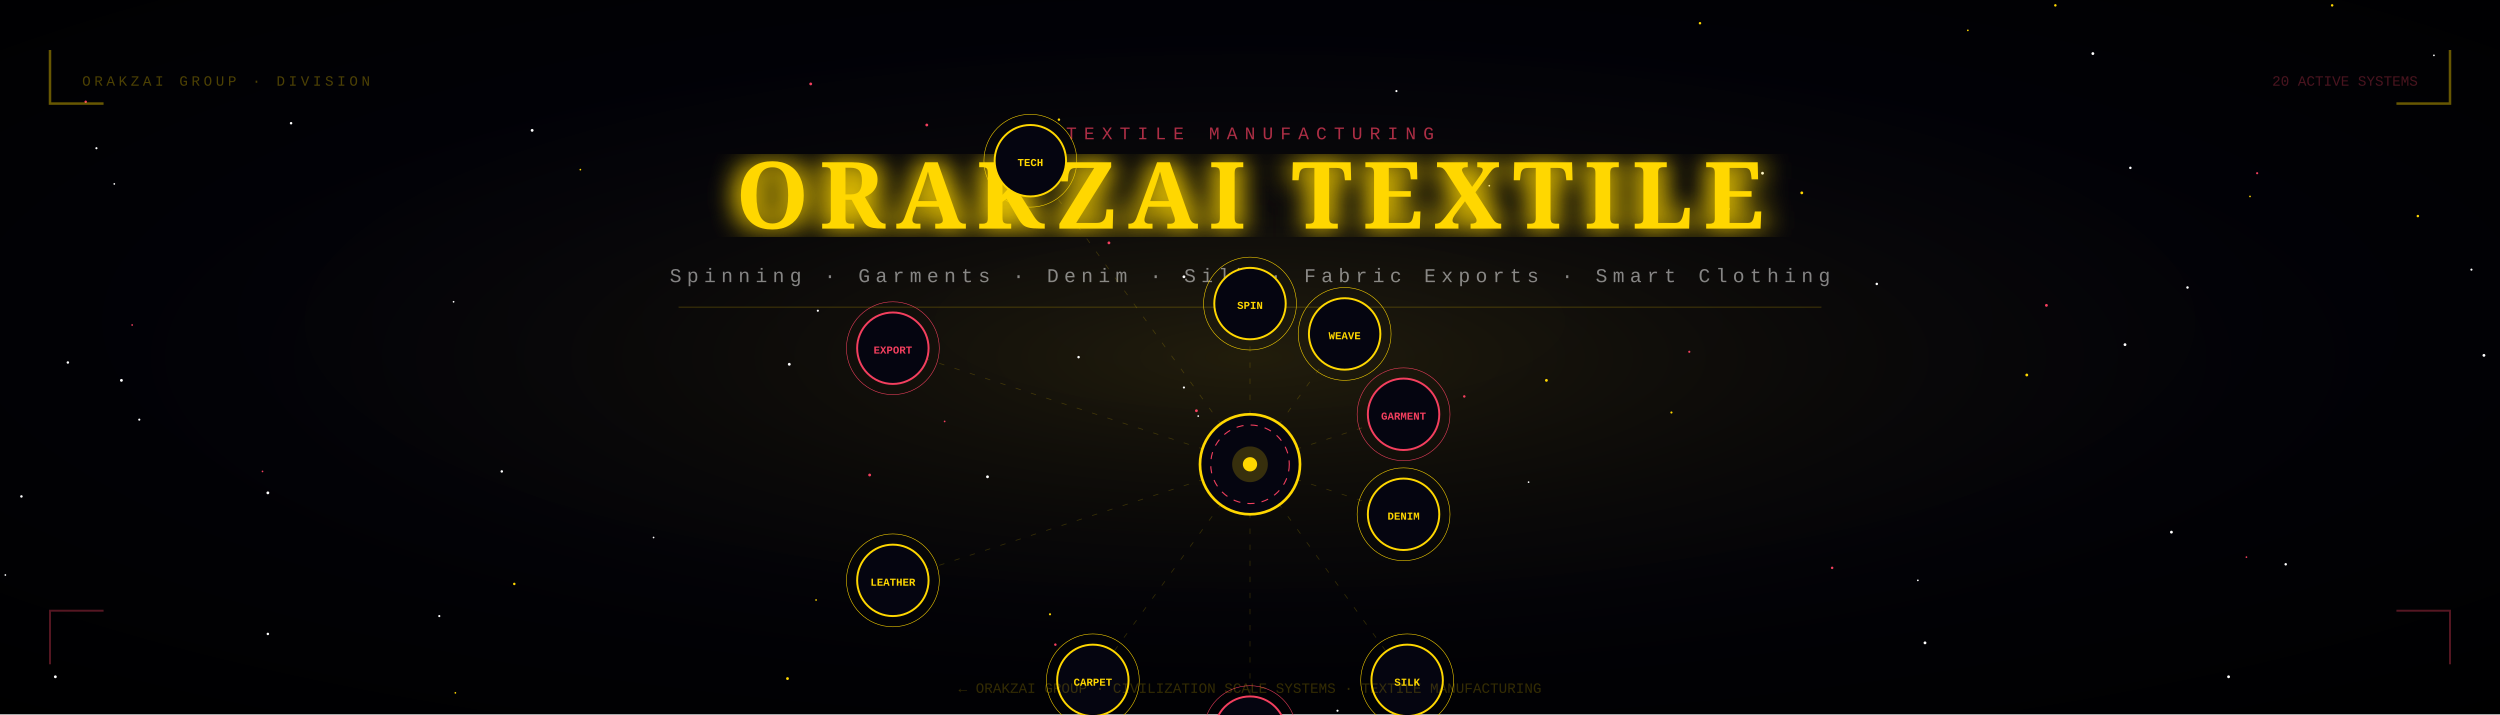
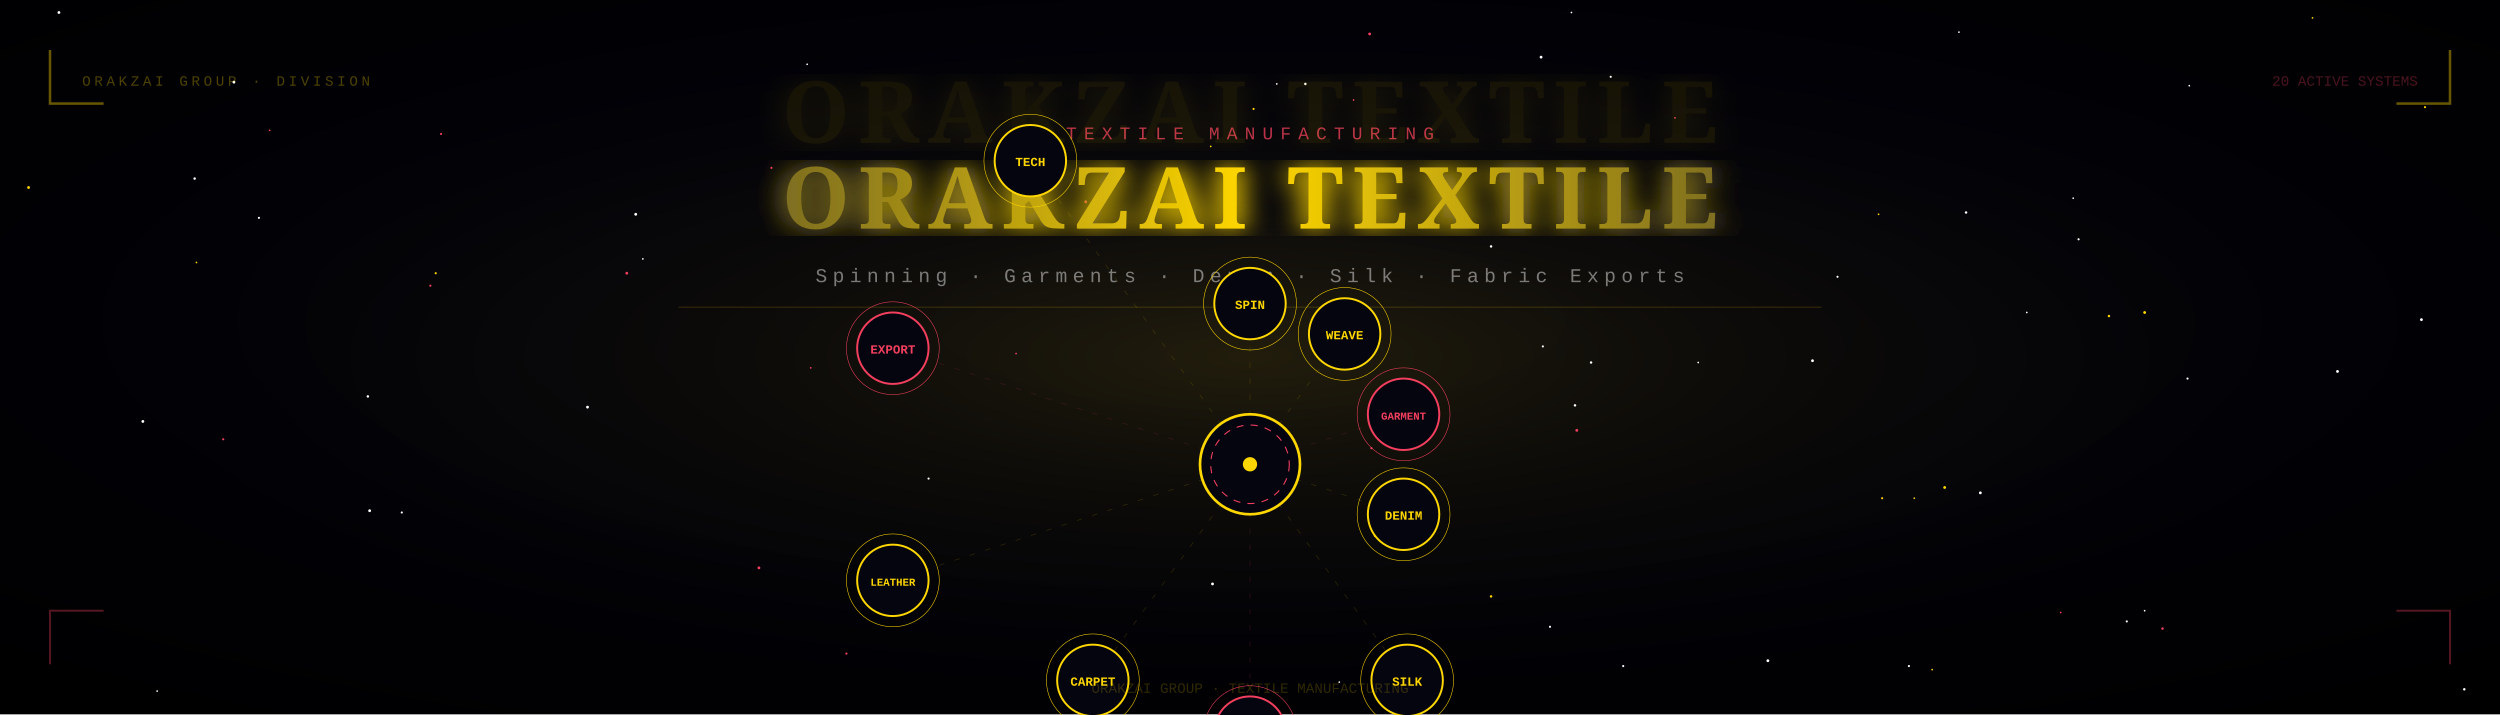
<svg xmlns="http://www.w3.org/2000/svg" width="1400" height="400" viewBox="0 0 1400 400">
  <defs>
-     <style>
- @keyframes tw{0%,100%{opacity:.06}50%{opacity:.85}}
- @keyframes cPulse{0%,100%{r:12}50%{r:18}}
- </style>
-     <radialGradient id="bg_Orakzai-Textile" cx="50%" cy="45%" r="75%">
+     <radialGradient id="bg" cx="50%" cy="45%" r="75%">
      <stop offset="0%" stop-color="#03030e" />
      <stop offset="100%" stop-color="#000" />
    </radialGradient>
-     <radialGradient id="glow_Orakzai-Textile" cx="50%" cy="50%" r="50%">
+     <radialGradient id="glow" cx="50%" cy="50%" r="50%">
      <stop offset="0%" stop-color="#FFD700" stop-opacity=".12" />
      <stop offset="100%" stop-color="#000" stop-opacity="0" />
    </radialGradient>
    <filter id="bloom">
      <feGaussianBlur in="SourceGraphic" stdDeviation="8" result="b" />
      <feMerge>
        <feMergeNode in="b" />
        <feMergeNode in="b" />
        <feMergeNode in="SourceGraphic" />
      </feMerge>
    </filter>
-     <filter id="soft">
-       <feGaussianBlur stdDeviation="3" />
-     </filter>
+     <linearGradient id="titleG" x1="0%" y1="0%" x2="100%" y2="0%">
+       <stop offset="0%" stop-color="#807020" />
+       <stop offset="50%" stop-color="#FFD700" />
+       <stop offset="100%" stop-color="#807020" />
+     </linearGradient>
  </defs>
-   <rect width="1400" height="400" fill="url(#bg_Orakzai-Textile)" />
-   <rect width="1400" height="400" fill="url(#glow_Orakzai-Textile)" />
-   <circle cx="1172" cy="30" r="0.8" fill="#fff" style="animation:tw 5.4s 2.4s infinite" />
-   <circle cx="968" cy="117" r="0.6" fill="#fff" style="animation:tw 6.6s 2.4s infinite" />
-   <circle cx="1384" cy="151" r="0.6" fill="#fff" style="animation:tw 3.4s 2.5s infinite" />
-   <circle cx="68" cy="213" r="0.8" fill="#fff" style="animation:tw 4.7s 2.6s infinite" />
-   <circle cx="3" cy="322" r="0.5" fill="#fff" style="animation:tw 6.9s 1.2s infinite" />
-   <circle cx="442" cy="204" r="0.8" fill="#fff" style="animation:tw 6.6s 0.3s infinite" />
-   <circle cx="834" cy="104" r="0.5" fill="#fff" style="animation:tw 5.4s 0.8s infinite" />
-   <circle cx="1306" cy="3" r="0.7" fill="#FFD700" style="animation:tw 3.3s 4.4s infinite" />
-   <circle cx="670" cy="230" r="0.8" fill="#F43F5E" style="animation:tw 5.8s 1.3s infinite" />
-   <circle cx="74" cy="182" r="0.5" fill="#F43F5E" style="animation:tw 5.6s 0.8s infinite" />
-   <circle cx="325" cy="95" r="0.5" fill="#FFD700" style="animation:tw 6.0s 2.0s infinite" />
-   <circle cx="147" cy="264" r="0.5" fill="#F43F5E" style="animation:tw 6.4s 0.5s infinite" />
-   <circle cx="663" cy="217" r="0.6" fill="#fff" style="animation:tw 6.3s 2.1s infinite" />
-   <circle cx="772" cy="293" r="0.6" fill="#fff" style="animation:tw 5.7s 0.1s infinite" />
-   <circle cx="686" cy="279" r="0.7" fill="#fff" style="animation:tw 4.4s 2.9s infinite" />
-   <circle cx="1264" cy="97" r="0.6" fill="#F43F5E" style="animation:tw 5.1s 3.6s infinite" />
-   <circle cx="688" cy="283" r="0.8" fill="#FFD700" style="animation:tw 3.9s 2.9s infinite" />
-   <circle cx="1102" cy="17" r="0.5" fill="#FFD700" style="animation:tw 5.7s 5.0s infinite" />
-   <circle cx="529" cy="236" r="0.5" fill="#F43F5E" style="animation:tw 6.7s 3.5s infinite" />
-   <circle cx="1225" cy="161" r="0.7" fill="#fff" style="animation:tw 2.6s 3.5s infinite" />
-   <circle cx="54" cy="83" r="0.6" fill="#fff" style="animation:tw 6.2s 2.0s infinite" />
-   <circle cx="946" cy="197" r="0.6" fill="#F43F5E" style="animation:tw 4.4s 0.2s infinite" />
-   <circle cx="12" cy="278" r="0.7" fill="#fff" style="animation:tw 5.6s 0.1s infinite" />
-   <circle cx="506" cy="178" r="0.5" fill="#fff" style="animation:tw 3.3s 2.1s infinite" />
-   <circle cx="663" cy="155" r="0.8" fill="#fff" style="animation:tw 2.5s 4.1s infinite" />
-   <circle cx="298" cy="73" r="0.8" fill="#fff" style="animation:tw 5.4s 1.2s infinite" />
-   <circle cx="150" cy="355" r="0.7" fill="#fff" style="animation:tw 3.6s 3.0s infinite" />
-   <circle cx="593" cy="67" r="0.7" fill="#FFD700" style="animation:tw 5.7s 2.9s infinite" />
-   <circle cx="48" cy="57" r="0.7" fill="#F43F5E" style="animation:tw 3.1s 1.9s infinite" />
-   <circle cx="288" cy="327" r="0.7" fill="#FFD700" style="animation:tw 7.0s 3.6s infinite" />
-   <circle cx="78" cy="235" r="0.6" fill="#fff" style="animation:tw 3.9s 3.2s infinite" />
-   <circle cx="1026" cy="318" r="0.7" fill="#F43F5E" style="animation:tw 6.2s 2.4s infinite" />
-   <circle cx="1135" cy="210" r="0.8" fill="#FFD700" style="animation:tw 4.5s 1.2s infinite" />
-   <circle cx="1248" cy="379" r="0.8" fill="#fff" style="animation:tw 3.0s 0.4s infinite" />
-   <circle cx="281" cy="264" r="0.7" fill="#fff" style="animation:tw 4.3s 2.5s infinite" />
-   <circle cx="457" cy="336" r="0.5" fill="#FFD700" style="animation:tw 3.9s 2.9s infinite" />
-   <circle cx="866" cy="213" r="0.8" fill="#FFD700" style="animation:tw 5.1s 1.1s infinite" />
-   <circle cx="1193" cy="94" r="0.7" fill="#fff" style="animation:tw 3.8s 0.7s infinite" />
-   <circle cx="604" cy="200" r="0.7" fill="#fff" style="animation:tw 3.0s 3.8s infinite" />
-   <circle cx="64" cy="103" r="0.5" fill="#fff" style="animation:tw 5.7s 4.8s infinite" />
-   <circle cx="591" cy="361" r="0.7" fill="#F43F5E" style="animation:tw 3.3s 0.6s infinite" />
-   <circle cx="441" cy="380" r="0.8" fill="#FFD700" style="animation:tw 3.1s 3.6s infinite" />
-   <circle cx="578" cy="106" r="0.5" fill="#F43F5E" style="animation:tw 3.8s 0.2s infinite" />
-   <circle cx="1363" cy="31" r="0.5" fill="#fff" style="animation:tw 6.0s 5.0s infinite" />
-   <circle cx="936" cy="231" r="0.6" fill="#FFD700" style="animation:tw 6.9s 3.0s infinite" />
-   <circle cx="1078" cy="360" r="0.8" fill="#fff" style="animation:tw 5.0s 3.8s infinite" />
-   <circle cx="366" cy="301" r="0.5" fill="#fff" style="animation:tw 5.0s 3.7s infinite" />
-   <circle cx="749" cy="398" r="0.6" fill="#fff" style="animation:tw 2.9s 0.3s infinite" />
-   <circle cx="1216" cy="298" r="0.8" fill="#fff" style="animation:tw 4.0s 3.3s infinite" />
-   <circle cx="1074" cy="325" r="0.5" fill="#fff" style="animation:tw 4.6s 1.1s infinite" />
-   <circle cx="487" cy="266" r="0.8" fill="#F43F5E" style="animation:tw 3.2s 0.3s infinite" />
-   <circle cx="621" cy="136" r="0.8" fill="#F43F5E" style="animation:tw 6.5s 4.6s infinite" />
-   <circle cx="952" cy="13" r="0.7" fill="#FFD700" style="animation:tw 5.6s 5.0s infinite" />
-   <circle cx="163" cy="69" r="0.7" fill="#fff" style="animation:tw 5.0s 2.4s infinite" />
-   <circle cx="1258" cy="312" r="0.5" fill="#F43F5E" style="animation:tw 6.8s 1.2s infinite" />
-   <circle cx="1190" cy="193" r="0.8" fill="#fff" style="animation:tw 5.8s 3.3s infinite" />
-   <circle cx="150" cy="276" r="0.8" fill="#fff" style="animation:tw 5.3s 1.3s infinite" />
-   <circle cx="782" cy="51" r="0.6" fill="#fff" style="animation:tw 6.2s 4.1s infinite" />
-   <circle cx="588" cy="344" r="0.6" fill="#FFD700" style="animation:tw 3.0s 0.6s infinite" />
-   <circle cx="1146" cy="171" r="0.8" fill="#F43F5E" style="animation:tw 5.0s 5.0s infinite" />
-   <circle cx="1260" cy="110" r="0.5" fill="#FFD700" style="animation:tw 5.8s 2.7s infinite" />
-   <circle cx="1354" cy="121" r="0.7" fill="#FFD700" style="animation:tw 5.8s 1.5s infinite" />
-   <circle cx="820" cy="222" r="0.7" fill="#F43F5E" style="animation:tw 5.8s 4.7s infinite" />
-   <circle cx="246" cy="345" r="0.6" fill="#fff" style="animation:tw 6.9s 4.9s infinite" />
-   <circle cx="1280" cy="316" r="0.7" fill="#fff" style="animation:tw 2.7s 0.6s infinite" />
-   <circle cx="553" cy="267" r="0.8" fill="#fff" style="animation:tw 6.5s 1.5s infinite" />
-   <circle cx="856" cy="270" r="0.5" fill="#fff" style="animation:tw 5.3s 4.3s infinite" />
-   <circle cx="671" cy="233" r="0.5" fill="#fff" style="animation:tw 3.3s 3.4s infinite" />
-   <circle cx="38" cy="203" r="0.7" fill="#fff" style="animation:tw 4.6s 2.9s infinite" />
-   <circle cx="254" cy="169" r="0.5" fill="#fff" style="animation:tw 6.4s 0.6s infinite" />
-   <circle cx="987" cy="97" r="0.8" fill="#fff" style="animation:tw 2.8s 0.1s infinite" />
-   <circle cx="1391" cy="199" r="0.8" fill="#fff" style="animation:tw 3.0s 0.2s infinite" />
-   <circle cx="1051" cy="159" r="0.7" fill="#fff" style="animation:tw 6.7s 3.1s infinite" />
-   <circle cx="519" cy="70" r="0.8" fill="#F43F5E" style="animation:tw 2.8s 3.4s infinite" />
-   <circle cx="454" cy="47" r="0.8" fill="#F43F5E" style="animation:tw 4.3s 2.7s infinite" />
-   <circle cx="458" cy="174" r="0.6" fill="#fff" style="animation:tw 5.2s 3.0s infinite" />
-   <circle cx="1009" cy="108" r="0.8" fill="#FFD700" style="animation:tw 6.6s 2.2s infinite" />
-   <circle cx="1151" cy="3" r="0.7" fill="#FFD700" style="animation:tw 4.4s 0.9s infinite" />
-   <circle cx="255" cy="388" r="0.5" fill="#FFD700" style="animation:tw 3.2s 3.9s infinite" />
-   <circle cx="31" cy="379" r="0.8" fill="#fff" style="animation:tw 5.6s 1.2s infinite" />
+   <rect width="1400" height="400" fill="url(#bg)" />
+   <rect width="1400" height="400" fill="url(#glow)" />
+   <circle cx="1054" cy="279" r="0.6" fill="#FFD700">
+     <animate attributeName="opacity" values=".05;.9;.05" dur="3.3s" begin="1.7s" repeatCount="indefinite" />
+   </circle>
+   <circle cx="432" cy="94" r="0.6" fill="#F43F5E">
+     <animate attributeName="opacity" values=".05;.9;.05" dur="3.2s" begin="4.6s" repeatCount="indefinite" />
+   </circle>
+   <circle cx="329" cy="228" r="0.8" fill="#fff">
+     <animate attributeName="opacity" values=".05;.9;.05" dur="3.9s" begin="5.0s" repeatCount="indefinite" />
+   </circle>
+   <circle cx="882" cy="227" r="0.7" fill="#fff">
+     <animate attributeName="opacity" values=".05;.9;.05" dur="4.2s" begin="2.1s" repeatCount="indefinite" />
+   </circle>
+   <circle cx="767" cy="19" r="0.8" fill="#F43F5E">
+     <animate attributeName="opacity" values=".05;.9;.05" dur="4.1s" begin="3.0s" repeatCount="indefinite" />
+   </circle>
+   <circle cx="864" cy="194" r="0.6" fill="#fff">
+     <animate attributeName="opacity" values=".05;.9;.05" dur="4.3s" begin="1.7s" repeatCount="indefinite" />
+   </circle>
+   <circle cx="902" cy="43" r="0.6" fill="#fff">
+     <animate attributeName="opacity" values=".05;.9;.05" dur="5.8s" begin="2.5s" repeatCount="indefinite" />
+   </circle>
+   <circle cx="454" cy="206" r="0.5" fill="#F43F5E">
+     <animate attributeName="opacity" values=".05;.9;.05" dur="3.3s" begin="1.0s" repeatCount="indefinite" />
+   </circle>
+   <circle cx="425" cy="318" r="0.8" fill="#F43F5E">
+     <animate attributeName="opacity" values=".05;.9;.05" dur="6.3s" begin="2.0s" repeatCount="indefinite" />
+   </circle>
+   <circle cx="1225" cy="212" r="0.6" fill="#fff">
+     <animate attributeName="opacity" values=".05;.9;.05" dur="5.8s" begin="3.5s" repeatCount="indefinite" />
+   </circle>
+   <circle cx="880" cy="7" r="0.5" fill="#fff">
+     <animate attributeName="opacity" values=".05;.9;.05" dur="6.8s" begin="3.7s" repeatCount="indefinite" />
+   </circle>
+   <circle cx="1015" cy="202" r="0.8" fill="#fff">
+     <animate attributeName="opacity" values=".05;.9;.05" dur="4.2s" begin="4.1s" repeatCount="indefinite" />
+   </circle>
+   <circle cx="1029" cy="155" r="0.6" fill="#fff">
+     <animate attributeName="opacity" values=".05;.9;.05" dur="3.4s" begin="4.9s" repeatCount="indefinite" />
+   </circle>
+   <circle cx="702" cy="61" r="0.6" fill="#FFD700">
+     <animate attributeName="opacity" values=".05;.9;.05" dur="6.3s" begin="1.5s" repeatCount="indefinite" />
+   </circle>
+   <circle cx="88" cy="387" r="0.5" fill="#fff">
+     <animate attributeName="opacity" values=".05;.9;.05" dur="5.9s" begin="3.9s" repeatCount="indefinite" />
+   </circle>
+   <circle cx="110" cy="147" r="0.5" fill="#FFD700">
+     <animate attributeName="opacity" values=".05;.9;.05" dur="2.7s" begin="0.7s" repeatCount="indefinite" />
+   </circle>
+   <circle cx="474" cy="366" r="0.6" fill="#F43F5E">
+     <animate attributeName="opacity" values=".05;.9;.05" dur="6.1s" begin="2.2s" repeatCount="indefinite" />
+   </circle>
+   <circle cx="770" cy="300" r="0.7" fill="#FFD700">
+     <animate attributeName="opacity" values=".05;.9;.05" dur="2.9s" begin="3.5s" repeatCount="indefinite" />
+   </circle>
+   <circle cx="1161" cy="111" r="0.5" fill="#fff">
+     <animate attributeName="opacity" values=".05;.9;.05" dur="5.9s" begin="2.6s" repeatCount="indefinite" />
+   </circle>
+   <circle cx="938" cy="66" r="0.5" fill="#F43F5E">
+     <animate attributeName="opacity" values=".05;.9;.05" dur="3.4s" begin="0.7s" repeatCount="indefinite" />
+   </circle>
+   <circle cx="835" cy="334" r="0.7" fill="#FFD700">
+     <animate attributeName="opacity" values=".05;.9;.05" dur="5.2s" begin="1.4s" repeatCount="indefinite" />
+   </circle>
+   <circle cx="1181" cy="177" r="0.7" fill="#FFD700">
+     <animate attributeName="opacity" values=".05;.9;.05" dur="5.5s" begin="0.7s" repeatCount="indefinite" />
+   </circle>
+   <circle cx="1069" cy="373" r="0.6" fill="#fff">
+     <animate attributeName="opacity" values=".05;.9;.05" dur="6.2s" begin="3.9s" repeatCount="indefinite" />
+   </circle>
+   <circle cx="1358" cy="60" r="0.6" fill="#FFD700">
+     <animate attributeName="opacity" values=".05;.9;.05" dur="5.1s" begin="4.1s" repeatCount="indefinite" />
+   </circle>
+   <circle cx="360" cy="145" r="0.5" fill="#fff">
+     <animate attributeName="opacity" values=".05;.9;.05" dur="4.8s" begin="1.1s" repeatCount="indefinite" />
+   </circle>
+   <circle cx="1154" cy="343" r="0.5" fill="#F43F5E">
+     <animate attributeName="opacity" values=".05;.9;.05" dur="5.4s" begin="2.8s" repeatCount="indefinite" />
+   </circle>
+   <circle cx="990" cy="370" r="0.8" fill="#fff">
+     <animate attributeName="opacity" values=".05;.9;.05" dur="3.3s" begin="0.5s" repeatCount="indefinite" />
+   </circle>
+   <circle cx="951" cy="203" r="0.5" fill="#fff">
+     <animate attributeName="opacity" values=".05;.9;.05" dur="3.0s" begin="0.0s" repeatCount="indefinite" />
+   </circle>
+   <circle cx="1164" cy="134" r="0.6" fill="#fff">
+     <animate attributeName="opacity" values=".05;.9;.05" dur="4.5s" begin="0.9s" repeatCount="indefinite" />
+   </circle>
+   <circle cx="863" cy="32" r="0.8" fill="#fff">
+     <animate attributeName="opacity" values=".05;.9;.05" dur="3.2s" begin="3.9s" repeatCount="indefinite" />
+   </circle>
+   <circle cx="1211" cy="352" r="0.7" fill="#F43F5E">
+     <animate attributeName="opacity" values=".05;.9;.05" dur="5.1s" begin="2.3s" repeatCount="indefinite" />
+   </circle>
+   <circle cx="16" cy="105" r="0.8" fill="#FFD700">
+     <animate attributeName="opacity" values=".05;.9;.05" dur="5.8s" begin="3.4s" repeatCount="indefinite" />
+   </circle>
+   <circle cx="1201" cy="175" r="0.8" fill="#FFD700">
+     <animate attributeName="opacity" values=".05;.9;.05" dur="3.6s" begin="3.8s" repeatCount="indefinite" />
+   </circle>
+   <circle cx="131" cy="46" r="0.8" fill="#fff">
+     <animate attributeName="opacity" values=".05;.9;.05" dur="3.1s" begin="0.1s" repeatCount="indefinite" />
+   </circle>
+   <circle cx="1109" cy="276" r="0.8" fill="#fff">
+     <animate attributeName="opacity" values=".05;.9;.05" dur="2.5s" begin="3.1s" repeatCount="indefinite" />
+   </circle>
+   <circle cx="883" cy="241" r="0.8" fill="#F43F5E">
+     <animate attributeName="opacity" values=".05;.9;.05" dur="6.3s" begin="4.6s" repeatCount="indefinite" />
+   </circle>
+   <circle cx="207" cy="286" r="0.8" fill="#fff">
+     <animate attributeName="opacity" values=".05;.9;.05" dur="2.9s" begin="2.2s" repeatCount="indefinite" />
+   </circle>
+   <circle cx="151" cy="73" r="0.5" fill="#F43F5E">
+     <animate attributeName="opacity" values=".05;.9;.05" dur="6.1s" begin="1.9s" repeatCount="indefinite" />
+   </circle>
+   <circle cx="835" cy="138" r="0.7" fill="#fff">
+     <animate attributeName="opacity" values=".05;.9;.05" dur="6.5s" begin="4.8s" repeatCount="indefinite" />
+   </circle>
+   <circle cx="1201" cy="342" r="0.5" fill="#fff">
+     <animate attributeName="opacity" values=".05;.9;.05" dur="4.1s" begin="4.0s" repeatCount="indefinite" />
+   </circle>
+   <circle cx="125" cy="246" r="0.6" fill="#F43F5E">
+     <animate attributeName="opacity" values=".05;.9;.05" dur="3.2s" begin="2.7s" repeatCount="indefinite" />
+   </circle>
+   <circle cx="679" cy="327" r="0.8" fill="#fff">
+     <animate attributeName="opacity" values=".05;.9;.05" dur="4.4s" begin="5.0s" repeatCount="indefinite" />
+   </circle>
+   <circle cx="206" cy="222" r="0.7" fill="#fff">
+     <animate attributeName="opacity" values=".05;.9;.05" dur="3.2s" begin="2.3s" repeatCount="indefinite" />
+   </circle>
+   <circle cx="1226" cy="48" r="0.5" fill="#fff">
+     <animate attributeName="opacity" values=".05;.9;.05" dur="5.2s" begin="0.2s" repeatCount="indefinite" />
+   </circle>
+   <circle cx="715" cy="47" r="0.5" fill="#fff">
+     <animate attributeName="opacity" values=".05;.9;.05" dur="4.4s" begin="1.9s" repeatCount="indefinite" />
+   </circle>
+   <circle cx="891" cy="203" r="0.7" fill="#fff">
+     <animate attributeName="opacity" values=".05;.9;.05" dur="4.6s" begin="2.3s" repeatCount="indefinite" />
+   </circle>
+   <circle cx="1135" cy="175" r="0.5" fill="#fff">
+     <animate attributeName="opacity" values=".05;.9;.05" dur="6.0s" begin="0.7s" repeatCount="indefinite" />
+   </circle>
+   <circle cx="109" cy="100" r="0.7" fill="#fff">
+     <animate attributeName="opacity" values=".05;.9;.05" dur="5.5s" begin="1.7s" repeatCount="indefinite" />
+   </circle>
+   <circle cx="351" cy="153" r="0.8" fill="#F43F5E">
+     <animate attributeName="opacity" values=".05;.9;.05" dur="3.7s" begin="4.5s" repeatCount="indefinite" />
+   </circle>
+   <circle cx="1072" cy="279" r="0.5" fill="#FFD700">
+     <animate attributeName="opacity" values=".05;.9;.05" dur="2.8s" begin="3.4s" repeatCount="indefinite" />
+   </circle>
+   <circle cx="80" cy="236" r="0.8" fill="#fff">
+     <animate attributeName="opacity" values=".05;.9;.05" dur="6.1s" begin="2.0s" repeatCount="indefinite" />
+   </circle>
+   <circle cx="1356" cy="179" r="0.8" fill="#fff">
+     <animate attributeName="opacity" values=".05;.9;.05" dur="3.4s" begin="0.3s" repeatCount="indefinite" />
+   </circle>
+   <circle cx="678" cy="82" r="0.5" fill="#FFD700">
+     <animate attributeName="opacity" values=".05;.9;.05" dur="5.8s" begin="2.4s" repeatCount="indefinite" />
+   </circle>
+   <circle cx="452" cy="36" r="0.5" fill="#fff">
+     <animate attributeName="opacity" values=".05;.9;.05" dur="6.3s" begin="2.4s" repeatCount="indefinite" />
+   </circle>
+   <circle cx="33" cy="7" r="0.8" fill="#fff">
+     <animate attributeName="opacity" values=".05;.9;.05" dur="5.3s" begin="0.3s" repeatCount="indefinite" />
+   </circle>
+   <circle cx="750" cy="382" r="0.5" fill="#fff">
+     <animate attributeName="opacity" values=".05;.9;.05" dur="6.4s" begin="3.8s" repeatCount="indefinite" />
+   </circle>
+   <circle cx="145" cy="122" r="0.6" fill="#fff">
+     <animate attributeName="opacity" values=".05;.9;.05" dur="4.1s" begin="0.6s" repeatCount="indefinite" />
+   </circle>
+   <circle cx="244" cy="153" r="0.6" fill="#FFD700">
+     <animate attributeName="opacity" values=".05;.9;.05" dur="5.9s" begin="3.9s" repeatCount="indefinite" />
+   </circle>
+   <circle cx="868" cy="351" r="0.6" fill="#fff">
+     <animate attributeName="opacity" values=".05;.9;.05" dur="3.2s" begin="2.0s" repeatCount="indefinite" />
+   </circle>
+   <circle cx="1082" cy="375" r="0.5" fill="#FFD700">
+     <animate attributeName="opacity" values=".05;.9;.05" dur="3.5s" begin="1.9s" repeatCount="indefinite" />
+   </circle>
+   <circle cx="731" cy="47" r="0.7" fill="#fff">
+     <animate attributeName="opacity" values=".05;.9;.05" dur="4.6s" begin="3.9s" repeatCount="indefinite" />
+   </circle>
+   <circle cx="1309" cy="208" r="0.8" fill="#fff">
+     <animate attributeName="opacity" values=".05;.9;.05" dur="4.0s" begin="1.2s" repeatCount="indefinite" />
+   </circle>
+   <circle cx="758" cy="56" r="0.5" fill="#F43F5E">
+     <animate attributeName="opacity" values=".05;.9;.05" dur="5.4s" begin="4.3s" repeatCount="indefinite" />
+   </circle>
+   <circle cx="491" cy="109" r="0.6" fill="#fff">
+     <animate attributeName="opacity" values=".05;.9;.05" dur="5.5s" begin="3.6s" repeatCount="indefinite" />
+   </circle>
+   <circle cx="225" cy="287" r="0.6" fill="#fff">
+     <animate attributeName="opacity" values=".05;.9;.05" dur="4.5s" begin="3.7s" repeatCount="indefinite" />
+   </circle>
+   <circle cx="520" cy="268" r="0.6" fill="#fff">
+     <animate attributeName="opacity" values=".05;.9;.05" dur="4.9s" begin="1.1s" repeatCount="indefinite" />
+   </circle>
+   <circle cx="1089" cy="273" r="0.8" fill="#FFD700">
+     <animate attributeName="opacity" values=".05;.9;.05" dur="3.2s" begin="2.7s" repeatCount="indefinite" />
+   </circle>
+   <circle cx="1191" cy="348" r="0.6" fill="#fff">
+     <animate attributeName="opacity" values=".05;.9;.05" dur="2.8s" begin="4.7s" repeatCount="indefinite" />
+   </circle>
+   <circle cx="1097" cy="18" r="0.5" fill="#fff">
+     <animate attributeName="opacity" values=".05;.9;.05" dur="5.5s" begin="3.3s" repeatCount="indefinite" />
+   </circle>
+   <circle cx="768" cy="251" r="0.6" fill="#F43F5E">
+     <animate attributeName="opacity" values=".05;.9;.05" dur="4.3s" begin="2.9s" repeatCount="indefinite" />
+   </circle>
+   <circle cx="1380" cy="386" r="0.7" fill="#fff">
+     <animate attributeName="opacity" values=".05;.9;.05" dur="3.8s" begin="0.7s" repeatCount="indefinite" />
+   </circle>
+   <circle cx="1101" cy="119" r="0.7" fill="#fff">
+     <animate attributeName="opacity" values=".05;.9;.05" dur="3.8s" begin="2.6s" repeatCount="indefinite" />
+   </circle>
+   <circle cx="1052" cy="120" r="0.5" fill="#FFD700">
+     <animate attributeName="opacity" values=".05;.9;.05" dur="4.7s" begin="0.4s" repeatCount="indefinite" />
+   </circle>
+   <circle cx="1295" cy="10" r="0.5" fill="#FFD700">
+     <animate attributeName="opacity" values=".05;.9;.05" dur="3.2s" begin="3.2s" repeatCount="indefinite" />
+   </circle>
+   <circle cx="909" cy="373" r="0.6" fill="#fff">
+     <animate attributeName="opacity" values=".05;.9;.05" dur="4.7s" begin="1.5s" repeatCount="indefinite" />
+   </circle>
+   <circle cx="608" cy="113" r="0.8" fill="#F43F5E">
+     <animate attributeName="opacity" values=".05;.9;.05" dur="5.3s" begin="1.2s" repeatCount="indefinite" />
+   </circle>
+   <circle cx="247" cy="75" r="0.6" fill="#F43F5E">
+     <animate attributeName="opacity" values=".05;.9;.05" dur="3.1s" begin="4.7s" repeatCount="indefinite" />
+   </circle>
+   <circle cx="241" cy="160" r="0.6" fill="#F43F5E">
+     <animate attributeName="opacity" values=".05;.9;.05" dur="3.1s" begin="3.3s" repeatCount="indefinite" />
+   </circle>
+   <circle cx="356" cy="120" r="0.8" fill="#fff">
+     <animate attributeName="opacity" values=".05;.9;.05" dur="4.8s" begin="0.7s" repeatCount="indefinite" />
+   </circle>
+   <circle cx="569" cy="198" r="0.5" fill="#F43F5E">
+     <animate attributeName="opacity" values=".05;.9;.05" dur="5.5s" begin="3.3s" repeatCount="indefinite" />
+   </circle>
  <polyline points="28,28 28,58 58,58" fill="none" stroke="#FFD700" stroke-width="1.4" stroke-opacity=".4" />
  <polyline points="1372,28 1372,58 1342,58" fill="none" stroke="#FFD700" stroke-width="1.4" stroke-opacity=".4" />
  <polyline points="28,372 28,342 58,342" fill="none" stroke="#F43F5E" stroke-width="1.1" stroke-opacity=".35" />
  <polyline points="1372,372 1372,342 1342,342" fill="none" stroke="#F43F5E" stroke-width="1.1" stroke-opacity=".35" />
  <text x="46" y="48" font-family="Courier New,monospace" font-size="8" fill="#FFD700" opacity=".3" letter-spacing="2">ORAKZAI GROUP · DIVISION</text>
  <text x="1354" y="48" font-family="Courier New,monospace" font-size="8" fill="#F43F5E" opacity=".3" text-anchor="end">20 ACTIVE SYSTEMS</text>
-   <text x="700" y="78" text-anchor="middle" font-family="Courier New,monospace" font-size="10" letter-spacing="4" fill="#F43F5E" opacity=".7">TEXTILE MANUFACTURING</text>
-   <text x="700" y="128" text-anchor="middle" font-family="Georgia,serif" font-size="52" font-weight="bold" letter-spacing="6" fill="#FFD700" filter="url(#bloom)">ORAKZAI TEXTILE</text>
-   <text x="700" y="158" text-anchor="middle" font-family="Courier New,monospace" font-size="11" letter-spacing="3" fill="#ffffff" opacity=".5">Spinning · Garments · Denim · Silk · Fabric Exports · Smart Clothing</text>
-   <line x1="380" y1="172" x2="1020" y2="172" stroke="#FFD700" stroke-width=".5" stroke-opacity=".25" />
-   <line x1="700" y1="260" x2="700" y2="170" stroke="#FFD700" stroke-width=".4" stroke-opacity=".2" stroke-dasharray="3 6" />
-   <line x1="700" y1="260" x2="753" y2="187" stroke="#FFD700" stroke-width=".4" stroke-opacity=".2" stroke-dasharray="3 6" />
-   <line x1="700" y1="260" x2="786" y2="232" stroke="#FFD700" stroke-width=".4" stroke-opacity=".2" stroke-dasharray="3 6" />
-   <line x1="700" y1="260" x2="786" y2="288" stroke="#FFD700" stroke-width=".4" stroke-opacity=".2" stroke-dasharray="3 6" />
-   <line x1="700" y1="260" x2="788" y2="381" stroke="#FFD700" stroke-width=".4" stroke-opacity=".2" stroke-dasharray="3 6" />
-   <line x1="700" y1="260" x2="700" y2="410" stroke="#FFD700" stroke-width=".4" stroke-opacity=".2" stroke-dasharray="3 6" />
-   <line x1="700" y1="260" x2="612" y2="381" stroke="#FFD700" stroke-width=".4" stroke-opacity=".2" stroke-dasharray="3 6" />
-   <line x1="700" y1="260" x2="500" y2="325" stroke="#FFD700" stroke-width=".4" stroke-opacity=".2" stroke-dasharray="3 6" />
-   <line x1="700" y1="260" x2="500" y2="195" stroke="#FFD700" stroke-width=".4" stroke-opacity=".2" stroke-dasharray="3 6" />
-   <line x1="700" y1="260" x2="577" y2="90" stroke="#FFD700" stroke-width=".4" stroke-opacity=".2" stroke-dasharray="3 6" />
+   <text x="700" y="78" text-anchor="middle" font-family="Courier New,monospace" font-size="10" letter-spacing="4" fill="#F43F5E" opacity=".75">TEXTILE MANUFACTURING</text>
+   <text x="700" y="80" text-anchor="middle" font-family="Georgia,serif" font-size="48" font-weight="bold" letter-spacing="5" fill="#FFD700" opacity=".08" filter="url(#bloom)">ORAKZAI TEXTILE</text>
+   <text x="700" y="128" text-anchor="middle" font-family="Georgia,serif" font-size="48" font-weight="bold" letter-spacing="5" fill="url(#titleG)" filter="url(#bloom)">ORAKZAI TEXTILE</text>
+   <text x="700" y="158" text-anchor="middle" font-family="Courier New,monospace" font-size="11" letter-spacing="3" fill="#ffffff" opacity=".45">Spinning · Garments · Denim · Silk · Fabric Exports</text>
+   <line x1="380" y1="172" x2="1020" y2="172" stroke="#FFD700" stroke-width=".5" stroke-opacity=".2" />
+   <line x1="700" y1="260" x2="700" y2="170" stroke="#FFD700" stroke-width=".4" stroke-opacity=".15" stroke-dasharray="3 6" />
  <circle cx="700" cy="170" r="20" fill="#050510" stroke="#FFD700" stroke-width="1.1">
    <animate attributeName="stroke-opacity" values=".4;.9;.4" dur="2.5s" repeatCount="indefinite" />
  </circle>
  <circle cx="700" cy="170" r="26" fill="none" stroke="#FFD700" stroke-width=".3">
-     <animate attributeName="r" values="20;30;20" dur="3.5s" repeatCount="indefinite" />
+     <animate attributeName="r" values="20;32;20" dur="3.5s" repeatCount="indefinite" />
    <animate attributeName="stroke-opacity" values=".3;0;.3" dur="3.5s" repeatCount="indefinite" />
  </circle>
-   <text x="700" y="173" text-anchor="middle" font-family="Courier New,monospace" font-size="6" fill="#FFD700" font-weight="bold">SPIN</text>
+   <text x="700" y="173" text-anchor="middle" font-family="Courier New,monospace" font-size="7" fill="#FFD700" font-weight="bold">SPIN</text>
+   <line x1="700" y1="260" x2="753" y2="187" stroke="#FFD700" stroke-width=".4" stroke-opacity=".15" stroke-dasharray="3 6" />
  <circle cx="753" cy="187" r="20" fill="#050510" stroke="#FFD700" stroke-width="1.1">
    <animate attributeName="stroke-opacity" values=".4;.9;.4" dur="3.3s" repeatCount="indefinite" />
  </circle>
  <circle cx="753" cy="187" r="26" fill="none" stroke="#FFD700" stroke-width=".3">
-     <animate attributeName="r" values="20;30;20" dur="4.3s" repeatCount="indefinite" />
+     <animate attributeName="r" values="20;32;20" dur="4.3s" repeatCount="indefinite" />
    <animate attributeName="stroke-opacity" values=".3;0;.3" dur="4.3s" repeatCount="indefinite" />
  </circle>
-   <text x="753" y="190" text-anchor="middle" font-family="Courier New,monospace" font-size="6" fill="#FFD700" font-weight="bold">WEAVE</text>
+   <text x="753" y="190" text-anchor="middle" font-family="Courier New,monospace" font-size="7" fill="#FFD700" font-weight="bold">WEAVE</text>
+   <line x1="700" y1="260" x2="786" y2="232" stroke="#F43F5E" stroke-width=".4" stroke-opacity=".15" stroke-dasharray="3 6" />
  <circle cx="786" cy="232" r="20" fill="#050510" stroke="#F43F5E" stroke-width="1.1">
    <animate attributeName="stroke-opacity" values=".4;.9;.4" dur="4.1s" repeatCount="indefinite" />
  </circle>
  <circle cx="786" cy="232" r="26" fill="none" stroke="#F43F5E" stroke-width=".3">
-     <animate attributeName="r" values="20;30;20" dur="5.1s" repeatCount="indefinite" />
+     <animate attributeName="r" values="20;32;20" dur="5.1s" repeatCount="indefinite" />
    <animate attributeName="stroke-opacity" values=".3;0;.3" dur="5.1s" repeatCount="indefinite" />
  </circle>
  <text x="786" y="235" text-anchor="middle" font-family="Courier New,monospace" font-size="6" fill="#F43F5E" font-weight="bold">GARMENT</text>
+   <line x1="700" y1="260" x2="786" y2="288" stroke="#FFD700" stroke-width=".4" stroke-opacity=".15" stroke-dasharray="3 6" />
  <circle cx="786" cy="288" r="20" fill="#050510" stroke="#FFD700" stroke-width="1.1">
    <animate attributeName="stroke-opacity" values=".4;.9;.4" dur="2.5s" repeatCount="indefinite" />
  </circle>
  <circle cx="786" cy="288" r="26" fill="none" stroke="#FFD700" stroke-width=".3">
-     <animate attributeName="r" values="20;30;20" dur="3.5s" repeatCount="indefinite" />
+     <animate attributeName="r" values="20;32;20" dur="3.5s" repeatCount="indefinite" />
    <animate attributeName="stroke-opacity" values=".3;0;.3" dur="3.5s" repeatCount="indefinite" />
  </circle>
-   <text x="786" y="291" text-anchor="middle" font-family="Courier New,monospace" font-size="6" fill="#FFD700" font-weight="bold">DENIM</text>
+   <text x="786" y="291" text-anchor="middle" font-family="Courier New,monospace" font-size="7" fill="#FFD700" font-weight="bold">DENIM</text>
+   <line x1="700" y1="260" x2="788" y2="381" stroke="#FFD700" stroke-width=".4" stroke-opacity=".15" stroke-dasharray="3 6" />
  <circle cx="788" cy="381" r="20" fill="#050510" stroke="#FFD700" stroke-width="1.1">
    <animate attributeName="stroke-opacity" values=".4;.9;.4" dur="3.3s" repeatCount="indefinite" />
  </circle>
  <circle cx="788" cy="381" r="26" fill="none" stroke="#FFD700" stroke-width=".3">
-     <animate attributeName="r" values="20;30;20" dur="4.3s" repeatCount="indefinite" />
+     <animate attributeName="r" values="20;32;20" dur="4.3s" repeatCount="indefinite" />
    <animate attributeName="stroke-opacity" values=".3;0;.3" dur="4.3s" repeatCount="indefinite" />
  </circle>
-   <text x="788" y="384" text-anchor="middle" font-family="Courier New,monospace" font-size="6" fill="#FFD700" font-weight="bold">SILK</text>
+   <text x="788" y="384" text-anchor="middle" font-family="Courier New,monospace" font-size="7" fill="#FFD700" font-weight="bold">SILK</text>
+   <line x1="700" y1="260" x2="700" y2="410" stroke="#F43F5E" stroke-width=".4" stroke-opacity=".15" stroke-dasharray="3 6" />
  <circle cx="700" cy="410" r="20" fill="#050510" stroke="#F43F5E" stroke-width="1.1">
    <animate attributeName="stroke-opacity" values=".4;.9;.4" dur="4.1s" repeatCount="indefinite" />
  </circle>
  <circle cx="700" cy="410" r="26" fill="none" stroke="#F43F5E" stroke-width=".3">
-     <animate attributeName="r" values="20;30;20" dur="5.1s" repeatCount="indefinite" />
+     <animate attributeName="r" values="20;32;20" dur="5.1s" repeatCount="indefinite" />
    <animate attributeName="stroke-opacity" values=".3;0;.3" dur="5.1s" repeatCount="indefinite" />
  </circle>
  <text x="700" y="413" text-anchor="middle" font-family="Courier New,monospace" font-size="6" fill="#F43F5E" font-weight="bold">KNITWEAR</text>
+   <line x1="700" y1="260" x2="612" y2="381" stroke="#FFD700" stroke-width=".4" stroke-opacity=".15" stroke-dasharray="3 6" />
  <circle cx="612" cy="381" r="20" fill="#050510" stroke="#FFD700" stroke-width="1.1">
    <animate attributeName="stroke-opacity" values=".4;.9;.4" dur="2.5s" repeatCount="indefinite" />
  </circle>
  <circle cx="612" cy="381" r="26" fill="none" stroke="#FFD700" stroke-width=".3">
-     <animate attributeName="r" values="20;30;20" dur="3.5s" repeatCount="indefinite" />
+     <animate attributeName="r" values="20;32;20" dur="3.5s" repeatCount="indefinite" />
    <animate attributeName="stroke-opacity" values=".3;0;.3" dur="3.5s" repeatCount="indefinite" />
  </circle>
-   <text x="612" y="384" text-anchor="middle" font-family="Courier New,monospace" font-size="6" fill="#FFD700" font-weight="bold">CARPET</text>
+   <text x="612" y="384" text-anchor="middle" font-family="Courier New,monospace" font-size="7" fill="#FFD700" font-weight="bold">CARPET</text>
+   <line x1="700" y1="260" x2="500" y2="325" stroke="#FFD700" stroke-width=".4" stroke-opacity=".15" stroke-dasharray="3 6" />
  <circle cx="500" cy="325" r="20" fill="#050510" stroke="#FFD700" stroke-width="1.1">
    <animate attributeName="stroke-opacity" values=".4;.9;.4" dur="3.3s" repeatCount="indefinite" />
  </circle>
  <circle cx="500" cy="325" r="26" fill="none" stroke="#FFD700" stroke-width=".3">
-     <animate attributeName="r" values="20;30;20" dur="4.3s" repeatCount="indefinite" />
+     <animate attributeName="r" values="20;32;20" dur="4.3s" repeatCount="indefinite" />
    <animate attributeName="stroke-opacity" values=".3;0;.3" dur="4.3s" repeatCount="indefinite" />
  </circle>
  <text x="500" y="328" text-anchor="middle" font-family="Courier New,monospace" font-size="6" fill="#FFD700" font-weight="bold">LEATHER</text>
+   <line x1="700" y1="260" x2="500" y2="195" stroke="#F43F5E" stroke-width=".4" stroke-opacity=".15" stroke-dasharray="3 6" />
  <circle cx="500" cy="195" r="20" fill="#050510" stroke="#F43F5E" stroke-width="1.1">
    <animate attributeName="stroke-opacity" values=".4;.9;.4" dur="4.1s" repeatCount="indefinite" />
  </circle>
  <circle cx="500" cy="195" r="26" fill="none" stroke="#F43F5E" stroke-width=".3">
-     <animate attributeName="r" values="20;30;20" dur="5.1s" repeatCount="indefinite" />
+     <animate attributeName="r" values="20;32;20" dur="5.1s" repeatCount="indefinite" />
    <animate attributeName="stroke-opacity" values=".3;0;.3" dur="5.1s" repeatCount="indefinite" />
  </circle>
-   <text x="500" y="198" text-anchor="middle" font-family="Courier New,monospace" font-size="6" fill="#F43F5E" font-weight="bold">EXPORT</text>
+   <text x="500" y="198" text-anchor="middle" font-family="Courier New,monospace" font-size="7" fill="#F43F5E" font-weight="bold">EXPORT</text>
+   <line x1="700" y1="260" x2="577" y2="90" stroke="#FFD700" stroke-width=".4" stroke-opacity=".15" stroke-dasharray="3 6" />
  <circle cx="577" cy="90" r="20" fill="#050510" stroke="#FFD700" stroke-width="1.1">
    <animate attributeName="stroke-opacity" values=".4;.9;.4" dur="2.5s" repeatCount="indefinite" />
  </circle>
  <circle cx="577" cy="90" r="26" fill="none" stroke="#FFD700" stroke-width=".3">
-     <animate attributeName="r" values="20;30;20" dur="3.5s" repeatCount="indefinite" />
+     <animate attributeName="r" values="20;32;20" dur="3.5s" repeatCount="indefinite" />
    <animate attributeName="stroke-opacity" values=".3;0;.3" dur="3.5s" repeatCount="indefinite" />
  </circle>
-   <text x="577" y="93" text-anchor="middle" font-family="Courier New,monospace" font-size="6" fill="#FFD700" font-weight="bold">TECH</text>
+   <text x="577" y="93" text-anchor="middle" font-family="Courier New,monospace" font-size="7" fill="#FFD700" font-weight="bold">TECH</text>
  <circle cx="700" cy="260" r="28" fill="#050510" stroke="#FFD700" stroke-width="1.5">
    <animate attributeName="stroke-opacity" values=".5;1;.5" dur="2.5s" repeatCount="indefinite" />
  </circle>
  <circle cx="700" cy="260" r="22" fill="none" stroke="#F43F5E" stroke-width=".6" stroke-dasharray="4 4">
    <animateTransform attributeName="transform" type="rotate" from="0 700 260" to="360 700 260" dur="8s" repeatCount="indefinite" />
  </circle>
-   <circle cx="700" cy="260" r="10" fill="#FFD700" fill-opacity=".2">
-     <animate attributeName="r" values="8;14;8" dur="3s" repeatCount="indefinite" />
-   </circle>
  <circle cx="700" cy="260" r="4" fill="#FFD700" />
-   <text x="700" y="388" text-anchor="middle" font-family="Courier New,monospace" font-size="8" fill="#FFD700" opacity=".2">← ORAKZAI GROUP · CIVILIZATION SCALE SYSTEMS · TEXTILE MANUFACTURING</text>
+   <text x="700" y="388" text-anchor="middle" font-family="Courier New,monospace" font-size="8" fill="#FFD700" opacity=".18">ORAKZAI GROUP · TEXTILE MANUFACTURING</text>
</svg>
